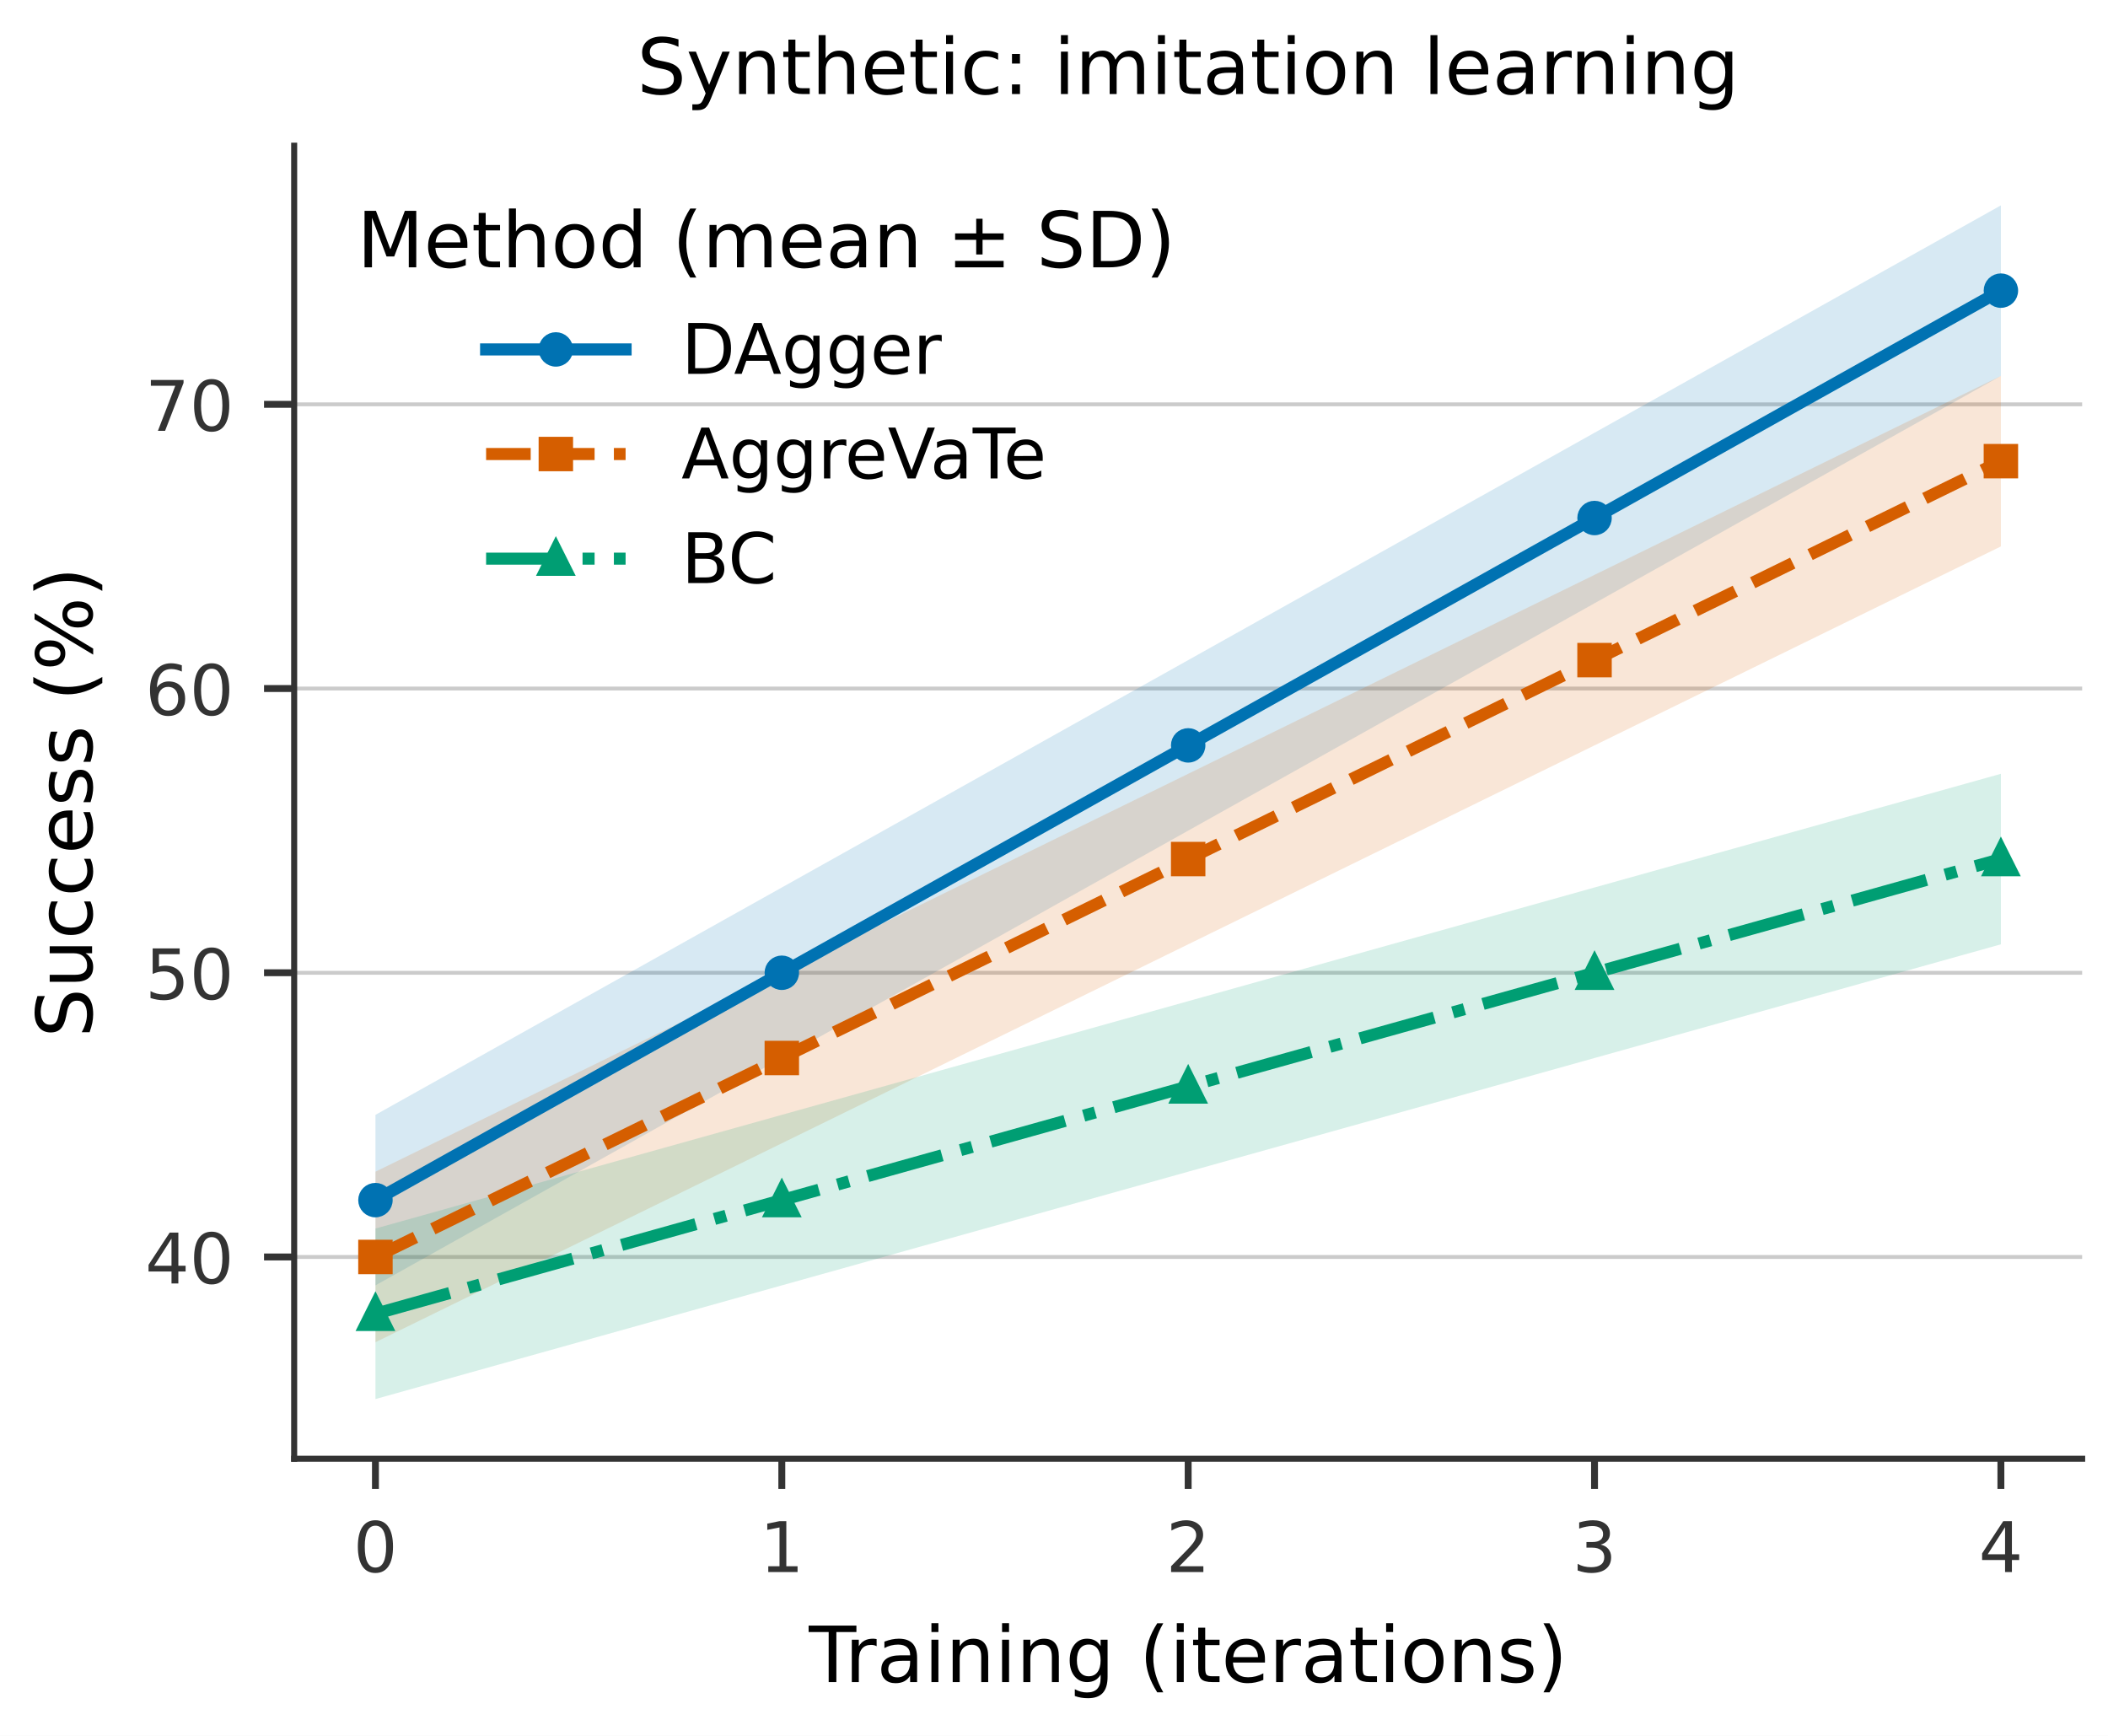
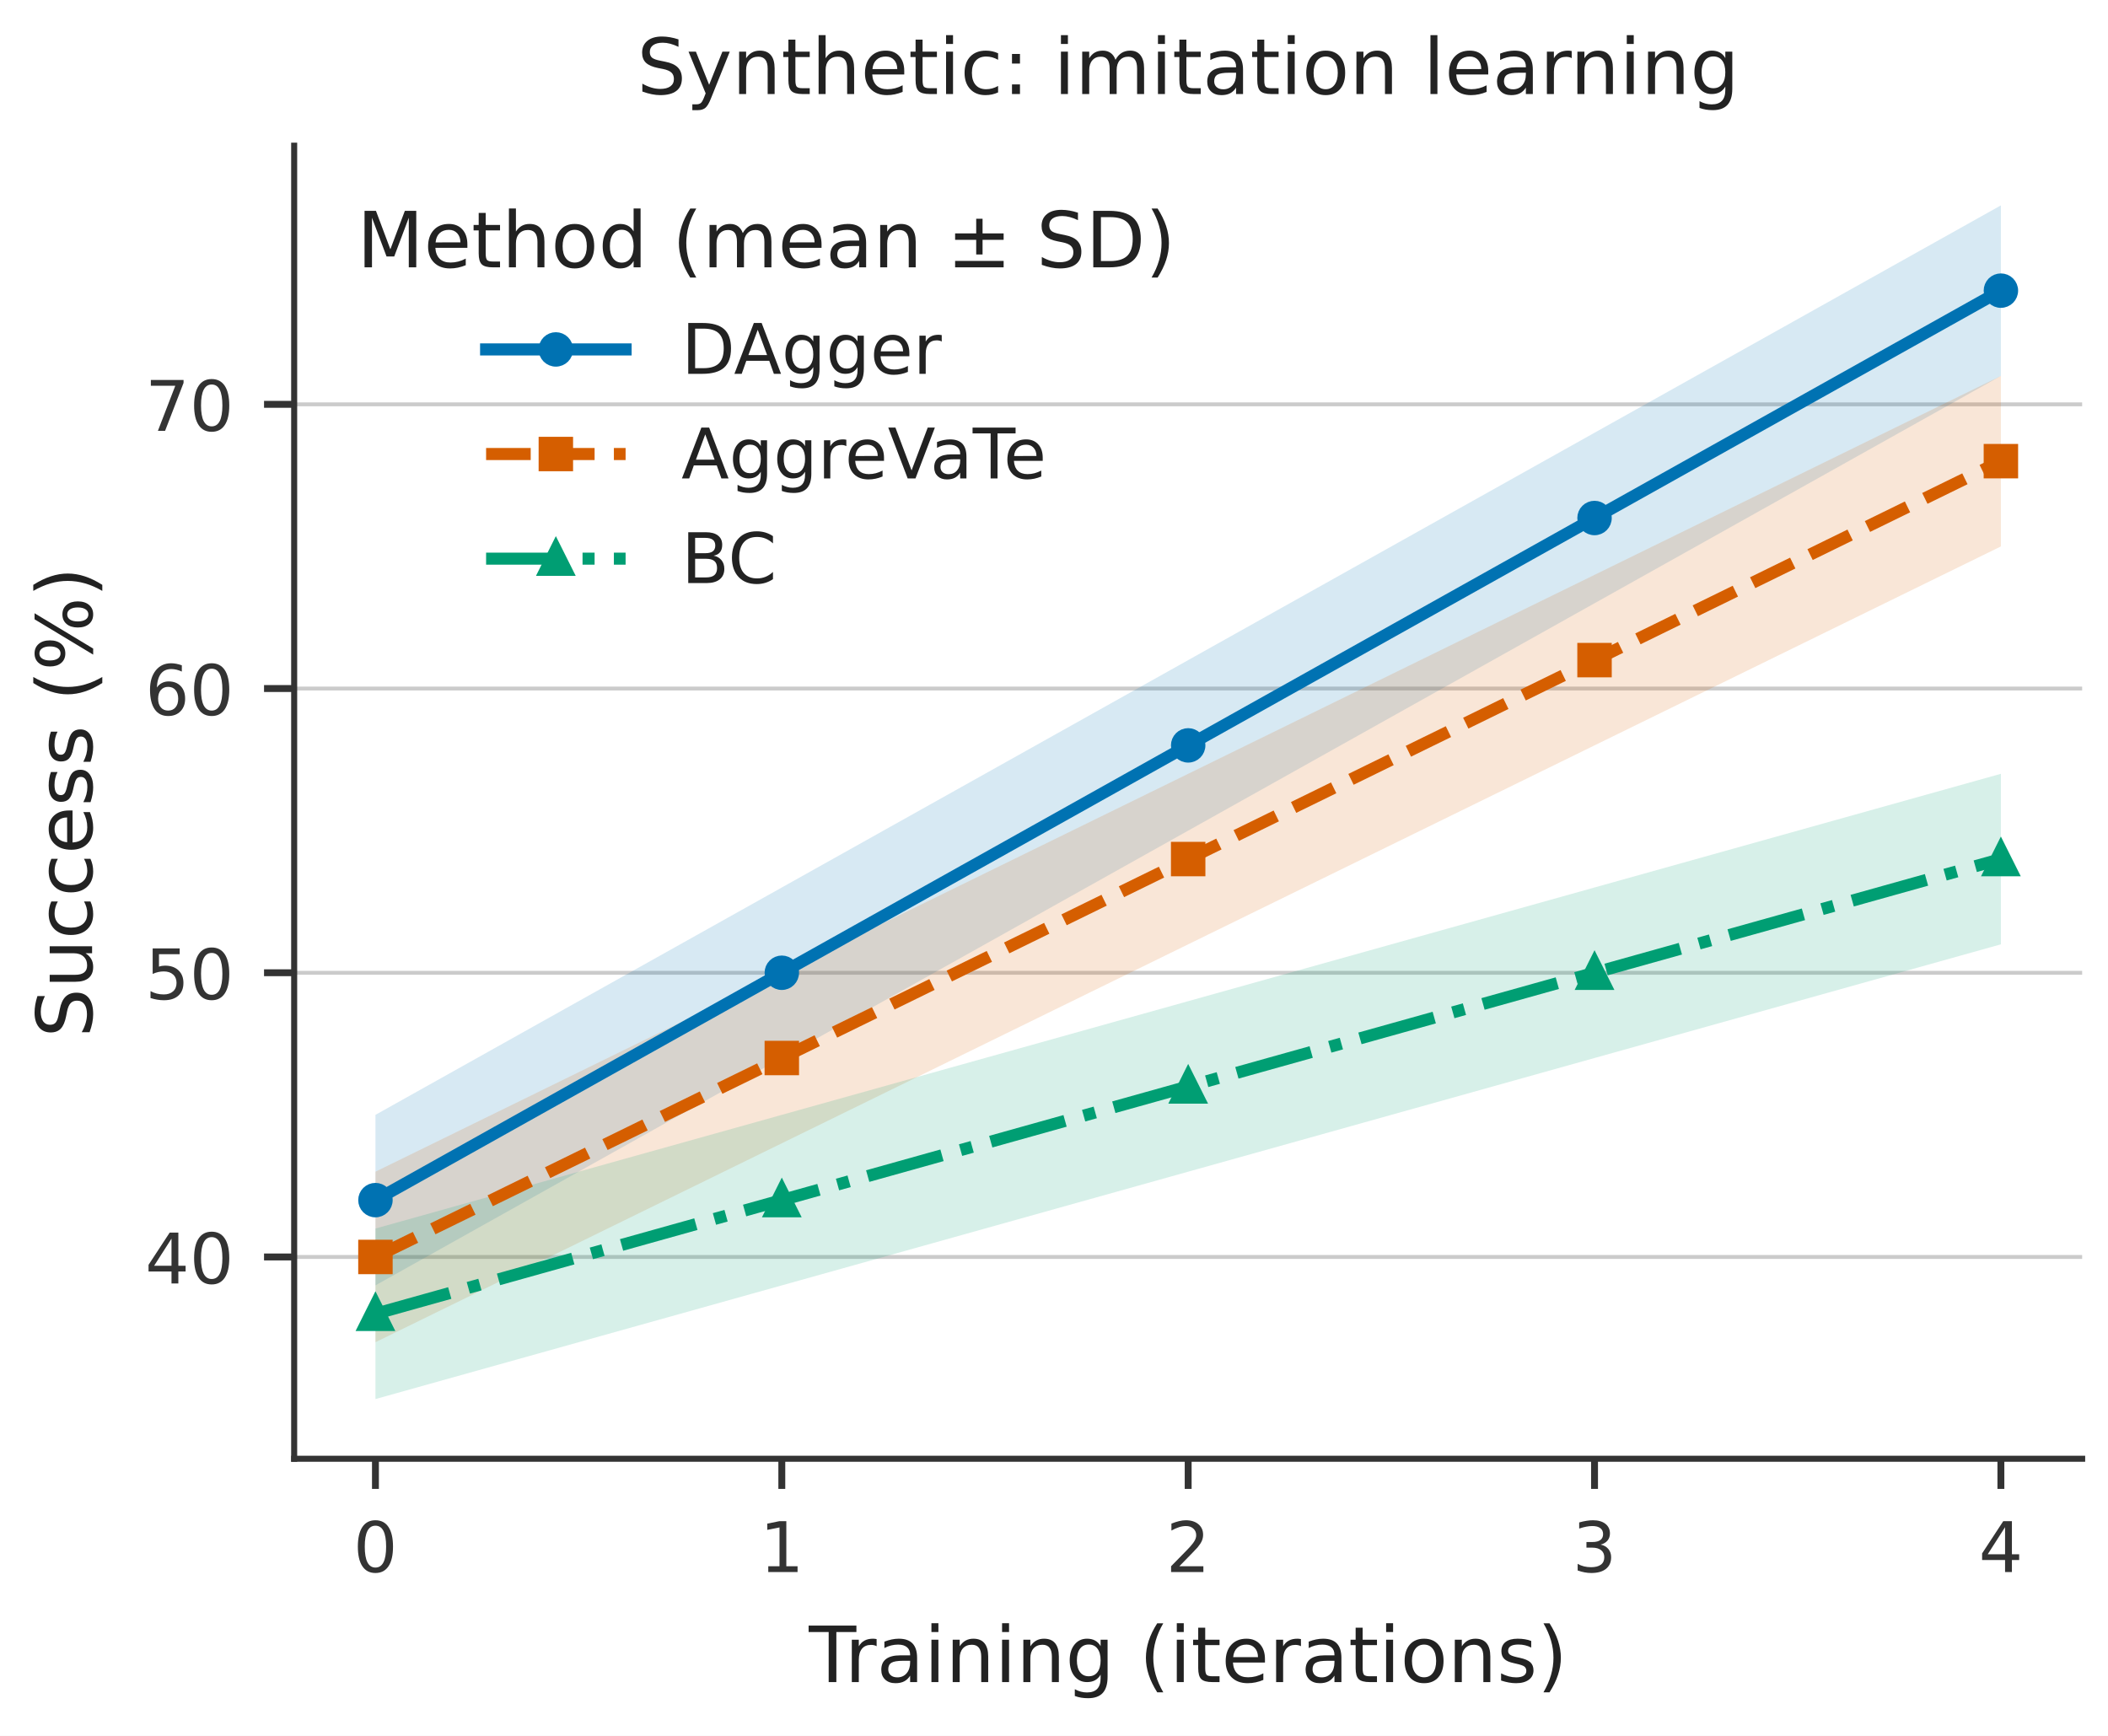
<svg xmlns="http://www.w3.org/2000/svg" xmlns:xlink="http://www.w3.org/1999/xlink" width="244.8pt" height="201.6pt" viewBox="0 0 244.8 201.6" version="1.1">
  <defs>
    <style type="text/css">*{stroke-linejoin: round; stroke-linecap: butt}</style>
  </defs>
  <g id="figure_1">
    <g id="patch_1">
      <path d="M 0 201.6  L 244.8 201.6  L 244.8 0  L 0 0  z " style="fill: #ffffff" />
    </g>
    <g id="axes_1">
      <g id="patch_2">
        <path d="M 34.162 169.418  L 241.8 169.418  L 241.8 16.92  L 34.162 16.92  z " style="fill: #ffffff" />
      </g>
      <g id="matplotlib.axis_1">
        <g id="xtick_1">
          <g id="line2d_1">
            <defs>
              <path id="mba1c90d859" d="M 0 0  L 0 3.5  " style="stroke: #333333; stroke-width: 0.8" />
            </defs>
            <g>
              <use xlink:href="#mba1c90d859" x="43.6" y="169.418" style="fill: #333333; stroke: #333333; stroke-width: 0.8" />
            </g>
          </g>
          <g id="text_1">
            <g style="fill: #333333" transform="translate(41.0236 182.5718) scale(0.081 -0.081)">
              <defs>
                <path id="DejaVuSans-13" d="M 2034 4250  Q 1547 4250 1301 3770  Q 1056 3291 1056 2328  Q 1056 1369 1301 889  Q 1547 409 2034 409  Q 2525 409 2770 889  Q 3016 1369 3016 2328  Q 3016 3291 2770 3770  Q 2525 4250 2034 4250  z M 2034 4750  Q 2819 4750 3233 4129  Q 3647 3509 3647 2328  Q 3647 1150 3233 529  Q 2819 -91 2034 -91  Q 1250 -91 836 529  Q 422 1150 422 2328  Q 422 3509 836 4129  Q 1250 4750 2034 4750  z " transform="scale(0.015625)" />
              </defs>
              <use xlink:href="#DejaVuSans-13" />
            </g>
          </g>
        </g>
        <g id="xtick_2">
          <g id="line2d_2">
            <g>
              <use xlink:href="#mba1c90d859" x="90.791" y="169.418" style="fill: #333333; stroke: #333333; stroke-width: 0.8" />
            </g>
          </g>
          <g id="text_2">
            <g style="fill: #333333" transform="translate(88.21392 182.5718) scale(0.081 -0.081)">
              <defs>
                <path id="DejaVuSans-14" d="M 794 531  L 1825 531  L 1825 4091  L 703 3866  L 703 4441  L 1819 4666  L 2450 4666  L 2450 531  L 3481 531  L 3481 0  L 794 0  L 794 531  z " transform="scale(0.015625)" />
              </defs>
              <use xlink:href="#DejaVuSans-14" />
            </g>
          </g>
        </g>
        <g id="xtick_3">
          <g id="line2d_3">
            <g>
              <use xlink:href="#mba1c90d859" x="137.981" y="169.418" style="fill: #333333; stroke: #333333; stroke-width: 0.8" />
            </g>
          </g>
          <g id="text_3">
            <g style="fill: #333333" transform="translate(135.4042 182.5718) scale(0.081 -0.081)">
              <defs>
                <path id="DejaVuSans-15" d="M 1228 531  L 3431 531  L 3431 0  L 469 0  L 469 531  Q 828 903 1448 1529  Q 2069 2156 2228 2338  Q 2531 2678 2651 2914  Q 2772 3150 2772 3378  Q 2772 3750 2511 3984  Q 2250 4219 1831 4219  Q 1534 4219 1204 4116  Q 875 4013 500 3803  L 500 4441  Q 881 4594 1212 4672  Q 1544 4750 1819 4750  Q 2544 4750 2975 4387  Q 3406 4025 3406 3419  Q 3406 3131 3298 2873  Q 3191 2616 2906 2266  Q 2828 2175 2409 1742  Q 1991 1309 1228 531  z " transform="scale(0.015625)" />
              </defs>
              <use xlink:href="#DejaVuSans-15" />
            </g>
          </g>
        </g>
        <g id="xtick_4">
          <g id="line2d_4">
            <g>
              <use xlink:href="#mba1c90d859" x="185.171" y="169.418" style="fill: #333333; stroke: #333333; stroke-width: 0.8" />
            </g>
          </g>
          <g id="text_4">
            <g style="fill: #333333" transform="translate(182.5946 182.5718) scale(0.081 -0.081)">
              <defs>
                <path id="DejaVuSans-16" d="M 2597 2516  Q 3050 2419 3304 2112  Q 3559 1806 3559 1356  Q 3559 666 3084 287  Q 2609 -91 1734 -91  Q 1441 -91 1130 -33  Q 819 25 488 141  L 488 750  Q 750 597 1062 519  Q 1375 441 1716 441  Q 2309 441 2620 675  Q 2931 909 2931 1356  Q 2931 1769 2642 2001  Q 2353 2234 1838 2234  L 1294 2234  L 1294 2753  L 1863 2753  Q 2328 2753 2575 2939  Q 2822 3125 2822 3475  Q 2822 3834 2567 4026  Q 2313 4219 1838 4219  Q 1578 4219 1281 4162  Q 984 4106 628 3988  L 628 4550  Q 988 4650 1302 4700  Q 1616 4750 1894 4750  Q 2613 4750 3031 4423  Q 3450 4097 3450 3541  Q 3450 3153 3228 2886  Q 3006 2619 2597 2516  z " transform="scale(0.015625)" />
              </defs>
              <use xlink:href="#DejaVuSans-16" />
            </g>
          </g>
        </g>
        <g id="xtick_5">
          <g id="line2d_5">
            <g>
              <use xlink:href="#mba1c90d859" x="232.362" y="169.418" style="fill: #333333; stroke: #333333; stroke-width: 0.8" />
            </g>
          </g>
          <g id="text_5">
            <g style="fill: #333333" transform="translate(229.7849 182.5718) scale(0.081 -0.081)">
              <defs>
                <path id="DejaVuSans-17" d="M 2419 4116  L 825 1625  L 2419 1625  L 2419 4116  z M 2253 4666  L 3047 4666  L 3047 1625  L 3713 1625  L 3713 1100  L 3047 1100  L 3047 0  L 2419 0  L 2419 1100  L 313 1100  L 313 1709  L 2253 4666  z " transform="scale(0.015625)" />
              </defs>
              <use xlink:href="#DejaVuSans-17" />
            </g>
          </g>
        </g>
        <g id="text_6">
-           <g transform="translate(93.92957 195.3562) scale(0.09 -0.09)">
+           <g style="fill: #222222" transform="translate(93.92957 195.3562) scale(0.09 -0.09)">
            <defs>
              <path id="DejaVuSans-37" d="M -19 4666  L 3928 4666  L 3928 4134  L 2272 4134  L 2272 0  L 1638 0  L 1638 4134  L -19 4134  L -19 4666  z " transform="scale(0.015625)" />
              <path id="DejaVuSans-55" d="M 2631 2963  Q 2534 3019 2420 3045  Q 2306 3072 2169 3072  Q 1681 3072 1420 2755  Q 1159 2438 1159 1844  L 1159 0  L 581 0  L 581 3500  L 1159 3500  L 1159 2956  Q 1341 3275 1631 3429  Q 1922 3584 2338 3584  Q 2397 3584 2469 3576  Q 2541 3569 2628 3553  L 2631 2963  z " transform="scale(0.015625)" />
              <path id="DejaVuSans-44" d="M 2194 1759  Q 1497 1759 1228 1600  Q 959 1441 959 1056  Q 959 750 1161 570  Q 1363 391 1709 391  Q 2188 391 2477 730  Q 2766 1069 2766 1631  L 2766 1759  L 2194 1759  z M 3341 1997  L 3341 0  L 2766 0  L 2766 531  Q 2569 213 2275 61  Q 1981 -91 1556 -91  Q 1019 -91 701 211  Q 384 513 384 1019  Q 384 1609 779 1909  Q 1175 2209 1959 2209  L 2766 2209  L 2766 2266  Q 2766 2663 2505 2880  Q 2244 3097 1772 3097  Q 1472 3097 1187 3025  Q 903 2953 641 2809  L 641 3341  Q 956 3463 1253 3523  Q 1550 3584 1831 3584  Q 2591 3584 2966 3190  Q 3341 2797 3341 1997  z " transform="scale(0.015625)" />
              <path id="DejaVuSans-4c" d="M 603 3500  L 1178 3500  L 1178 0  L 603 0  L 603 3500  z M 603 4863  L 1178 4863  L 1178 4134  L 603 4134  L 603 4863  z " transform="scale(0.015625)" />
              <path id="DejaVuSans-51" d="M 3513 2113  L 3513 0  L 2938 0  L 2938 2094  Q 2938 2591 2744 2837  Q 2550 3084 2163 3084  Q 1697 3084 1428 2787  Q 1159 2491 1159 1978  L 1159 0  L 581 0  L 581 3500  L 1159 3500  L 1159 2956  Q 1366 3272 1645 3428  Q 1925 3584 2291 3584  Q 2894 3584 3203 3211  Q 3513 2838 3513 2113  z " transform="scale(0.015625)" />
              <path id="DejaVuSans-4a" d="M 2906 1791  Q 2906 2416 2648 2759  Q 2391 3103 1925 3103  Q 1463 3103 1205 2759  Q 947 2416 947 1791  Q 947 1169 1205 825  Q 1463 481 1925 481  Q 2391 481 2648 825  Q 2906 1169 2906 1791  z M 3481 434  Q 3481 -459 3084 -895  Q 2688 -1331 1869 -1331  Q 1566 -1331 1297 -1286  Q 1028 -1241 775 -1147  L 775 -588  Q 1028 -725 1275 -790  Q 1522 -856 1778 -856  Q 2344 -856 2625 -561  Q 2906 -266 2906 331  L 2906 616  Q 2728 306 2450 153  Q 2172 0 1784 0  Q 1141 0 747 490  Q 353 981 353 1791  Q 353 2603 747 3093  Q 1141 3584 1784 3584  Q 2172 3584 2450 3431  Q 2728 3278 2906 2969  L 2906 3500  L 3481 3500  L 3481 434  z " transform="scale(0.015625)" />
              <path id="DejaVuSans-3" transform="scale(0.015625)" />
              <path id="DejaVuSans-b" d="M 1984 4856  Q 1566 4138 1362 3434  Q 1159 2731 1159 2009  Q 1159 1288 1364 580  Q 1569 -128 1984 -844  L 1484 -844  Q 1016 -109 783 600  Q 550 1309 550 2009  Q 550 2706 781 3412  Q 1013 4119 1484 4856  L 1984 4856  z " transform="scale(0.015625)" />
              <path id="DejaVuSans-57" d="M 1172 4494  L 1172 3500  L 2356 3500  L 2356 3053  L 1172 3053  L 1172 1153  Q 1172 725 1289 603  Q 1406 481 1766 481  L 2356 481  L 2356 0  L 1766 0  Q 1100 0 847 248  Q 594 497 594 1153  L 594 3053  L 172 3053  L 172 3500  L 594 3500  L 594 4494  L 1172 4494  z " transform="scale(0.015625)" />
              <path id="DejaVuSans-48" d="M 3597 1894  L 3597 1613  L 953 1613  Q 991 1019 1311 708  Q 1631 397 2203 397  Q 2534 397 2845 478  Q 3156 559 3463 722  L 3463 178  Q 3153 47 2828 -22  Q 2503 -91 2169 -91  Q 1331 -91 842 396  Q 353 884 353 1716  Q 353 2575 817 3079  Q 1281 3584 2069 3584  Q 2775 3584 3186 3129  Q 3597 2675 3597 1894  z M 3022 2063  Q 3016 2534 2758 2815  Q 2500 3097 2075 3097  Q 1594 3097 1305 2825  Q 1016 2553 972 2059  L 3022 2063  z " transform="scale(0.015625)" />
              <path id="DejaVuSans-52" d="M 1959 3097  Q 1497 3097 1228 2736  Q 959 2375 959 1747  Q 959 1119 1226 758  Q 1494 397 1959 397  Q 2419 397 2687 759  Q 2956 1122 2956 1747  Q 2956 2369 2687 2733  Q 2419 3097 1959 3097  z M 1959 3584  Q 2709 3584 3137 3096  Q 3566 2609 3566 1747  Q 3566 888 3137 398  Q 2709 -91 1959 -91  Q 1206 -91 779 398  Q 353 888 353 1747  Q 353 2609 779 3096  Q 1206 3584 1959 3584  z " transform="scale(0.015625)" />
              <path id="DejaVuSans-56" d="M 2834 3397  L 2834 2853  Q 2591 2978 2328 3040  Q 2066 3103 1784 3103  Q 1356 3103 1142 2972  Q 928 2841 928 2578  Q 928 2378 1081 2264  Q 1234 2150 1697 2047  L 1894 2003  Q 2506 1872 2764 1633  Q 3022 1394 3022 966  Q 3022 478 2636 193  Q 2250 -91 1575 -91  Q 1294 -91 989 -36  Q 684 19 347 128  L 347 722  Q 666 556 975 473  Q 1284 391 1588 391  Q 1994 391 2212 530  Q 2431 669 2431 922  Q 2431 1156 2273 1281  Q 2116 1406 1581 1522  L 1381 1569  Q 847 1681 609 1914  Q 372 2147 372 2553  Q 372 3047 722 3315  Q 1072 3584 1716 3584  Q 2034 3584 2315 3537  Q 2597 3491 2834 3397  z " transform="scale(0.015625)" />
              <path id="DejaVuSans-c" d="M 513 4856  L 1013 4856  Q 1481 4119 1714 3412  Q 1947 2706 1947 2009  Q 1947 1309 1714 600  Q 1481 -109 1013 -844  L 513 -844  Q 928 -128 1133 580  Q 1338 1288 1338 2009  Q 1338 2731 1133 3434  Q 928 4138 513 4856  z " transform="scale(0.015625)" />
            </defs>
            <use xlink:href="#DejaVuSans-37" />
            <use xlink:href="#DejaVuSans-55" transform="translate(46.375 0)" />
            <use xlink:href="#DejaVuSans-44" transform="translate(87.48438 0)" />
            <use xlink:href="#DejaVuSans-4c" transform="translate(148.7656 0)" />
            <use xlink:href="#DejaVuSans-51" transform="translate(176.5469 0)" />
            <use xlink:href="#DejaVuSans-4c" transform="translate(239.9219 0)" />
            <use xlink:href="#DejaVuSans-51" transform="translate(267.7031 0)" />
            <use xlink:href="#DejaVuSans-4a" transform="translate(331.0781 0)" />
            <use xlink:href="#DejaVuSans-3" transform="translate(394.5625 0)" />
            <use xlink:href="#DejaVuSans-b" transform="translate(426.3438 0)" />
            <use xlink:href="#DejaVuSans-4c" transform="translate(465.3594 0)" />
            <use xlink:href="#DejaVuSans-57" transform="translate(493.1406 0)" />
            <use xlink:href="#DejaVuSans-48" transform="translate(532.3438 0)" />
            <use xlink:href="#DejaVuSans-55" transform="translate(593.875 0)" />
            <use xlink:href="#DejaVuSans-44" transform="translate(634.9844 0)" />
            <use xlink:href="#DejaVuSans-57" transform="translate(696.2656 0)" />
            <use xlink:href="#DejaVuSans-4c" transform="translate(735.4688 0)" />
            <use xlink:href="#DejaVuSans-52" transform="translate(763.25 0)" />
            <use xlink:href="#DejaVuSans-51" transform="translate(824.4375 0)" />
            <use xlink:href="#DejaVuSans-56" transform="translate(887.8125 0)" />
            <use xlink:href="#DejaVuSans-c" transform="translate(939.9062 0)" />
          </g>
        </g>
      </g>
      <g id="matplotlib.axis_2">
        <g id="ytick_1">
          <g id="line2d_6">
            <path d="M 34.162 145.982  L 241.8 145.982  " clip-path="url(#pa0816174b4)" style="fill: none; stroke: #999999; stroke-opacity: 0.5; stroke-width: 0.45; stroke-linecap: square" />
          </g>
          <g id="line2d_7">
            <defs>
              <path id="mbfb71ff6ad" d="M 0 0  L -3.5 0  " style="stroke: #333333; stroke-width: 0.8" />
            </defs>
            <g>
              <use xlink:href="#mbfb71ff6ad" x="34.162" y="145.982" style="fill: #333333; stroke: #333333; stroke-width: 0.8" />
            </g>
          </g>
          <g id="text_7">
            <g style="fill: #333333" transform="translate(16.8551 149.059) scale(0.081 -0.081)">
              <use xlink:href="#DejaVuSans-17" />
              <use xlink:href="#DejaVuSans-13" transform="translate(63.625 0)" />
            </g>
          </g>
        </g>
        <g id="ytick_2">
          <g id="line2d_8">
            <path d="M 34.162 112.974  L 241.8 112.974  " clip-path="url(#pa0816174b4)" style="fill: none; stroke: #999999; stroke-opacity: 0.5; stroke-width: 0.45; stroke-linecap: square" />
          </g>
          <g id="line2d_9">
            <g>
              <use xlink:href="#mbfb71ff6ad" x="34.162" y="112.974" style="fill: #333333; stroke: #333333; stroke-width: 0.8" />
            </g>
          </g>
          <g id="text_8">
            <g style="fill: #333333" transform="translate(16.8551 116.0509) scale(0.081 -0.081)">
              <defs>
                <path id="DejaVuSans-18" d="M 691 4666  L 3169 4666  L 3169 4134  L 1269 4134  L 1269 2991  Q 1406 3038 1543 3061  Q 1681 3084 1819 3084  Q 2600 3084 3056 2656  Q 3513 2228 3513 1497  Q 3513 744 3044 326  Q 2575 -91 1722 -91  Q 1428 -91 1123 -41  Q 819 9 494 109  L 494 744  Q 775 591 1075 516  Q 1375 441 1709 441  Q 2250 441 2565 725  Q 2881 1009 2881 1497  Q 2881 1984 2565 2268  Q 2250 2553 1709 2553  Q 1456 2553 1204 2497  Q 953 2441 691 2322  L 691 4666  z " transform="scale(0.015625)" />
              </defs>
              <use xlink:href="#DejaVuSans-18" />
              <use xlink:href="#DejaVuSans-13" transform="translate(63.625 0)" />
            </g>
          </g>
        </g>
        <g id="ytick_3">
          <g id="line2d_10">
            <path d="M 34.162 79.966  L 241.8 79.966  " clip-path="url(#pa0816174b4)" style="fill: none; stroke: #999999; stroke-opacity: 0.5; stroke-width: 0.45; stroke-linecap: square" />
          </g>
          <g id="line2d_11">
            <g>
              <use xlink:href="#mbfb71ff6ad" x="34.162" y="79.966" style="fill: #333333; stroke: #333333; stroke-width: 0.8" />
            </g>
          </g>
          <g id="text_9">
            <g style="fill: #333333" transform="translate(16.8551 83.04276) scale(0.081 -0.081)">
              <defs>
                <path id="DejaVuSans-19" d="M 2113 2584  Q 1688 2584 1439 2293  Q 1191 2003 1191 1497  Q 1191 994 1439 701  Q 1688 409 2113 409  Q 2538 409 2786 701  Q 3034 994 3034 1497  Q 3034 2003 2786 2293  Q 2538 2584 2113 2584  z M 3366 4563  L 3366 3988  Q 3128 4100 2886 4159  Q 2644 4219 2406 4219  Q 1781 4219 1451 3797  Q 1122 3375 1075 2522  Q 1259 2794 1537 2939  Q 1816 3084 2150 3084  Q 2853 3084 3261 2657  Q 3669 2231 3669 1497  Q 3669 778 3244 343  Q 2819 -91 2113 -91  Q 1303 -91 875 529  Q 447 1150 447 2328  Q 447 3434 972 4092  Q 1497 4750 2381 4750  Q 2619 4750 2861 4703  Q 3103 4656 3366 4563  z " transform="scale(0.015625)" />
              </defs>
              <use xlink:href="#DejaVuSans-19" />
              <use xlink:href="#DejaVuSans-13" transform="translate(63.625 0)" />
            </g>
          </g>
        </g>
        <g id="ytick_4">
          <g id="line2d_12">
            <path d="M 34.162 46.958  L 241.8 46.958  " clip-path="url(#pa0816174b4)" style="fill: none; stroke: #999999; stroke-opacity: 0.5; stroke-width: 0.45; stroke-linecap: square" />
          </g>
          <g id="line2d_13">
            <g>
              <use xlink:href="#mbfb71ff6ad" x="34.162" y="46.958" style="fill: #333333; stroke: #333333; stroke-width: 0.8" />
            </g>
          </g>
          <g id="text_10">
            <g style="fill: #333333" transform="translate(16.8551 50.03466) scale(0.081 -0.081)">
              <defs>
                <path id="DejaVuSans-1a" d="M 525 4666  L 3525 4666  L 3525 4397  L 1831 0  L 1172 0  L 2766 4134  L 525 4134  L 525 4666  z " transform="scale(0.015625)" />
              </defs>
              <use xlink:href="#DejaVuSans-1a" />
              <use xlink:href="#DejaVuSans-13" transform="translate(63.625 0)" />
            </g>
          </g>
        </g>
        <g id="text_11">
-           <g transform="translate(10.69299 120.5008) rotate(-90) scale(0.09 -0.09)">
+           <g style="fill: #222222" transform="translate(10.69299 120.5008) rotate(-90) scale(0.09 -0.09)">
            <defs>
              <path id="DejaVuSans-36" d="M 3425 4513  L 3425 3897  Q 3066 4069 2747 4153  Q 2428 4238 2131 4238  Q 1616 4238 1336 4038  Q 1056 3838 1056 3469  Q 1056 3159 1242 3001  Q 1428 2844 1947 2747  L 2328 2669  Q 3034 2534 3370 2195  Q 3706 1856 3706 1288  Q 3706 609 3251 259  Q 2797 -91 1919 -91  Q 1588 -91 1214 -16  Q 841 59 441 206  L 441 856  Q 825 641 1194 531  Q 1563 422 1919 422  Q 2459 422 2753 634  Q 3047 847 3047 1241  Q 3047 1584 2836 1778  Q 2625 1972 2144 2069  L 1759 2144  Q 1053 2284 737 2584  Q 422 2884 422 3419  Q 422 4038 858 4394  Q 1294 4750 2059 4750  Q 2388 4750 2728 4690  Q 3069 4631 3425 4513  z " transform="scale(0.015625)" />
              <path id="DejaVuSans-58" d="M 544 1381  L 544 3500  L 1119 3500  L 1119 1403  Q 1119 906 1312 657  Q 1506 409 1894 409  Q 2359 409 2629 706  Q 2900 1003 2900 1516  L 2900 3500  L 3475 3500  L 3475 0  L 2900 0  L 2900 538  Q 2691 219 2414 64  Q 2138 -91 1772 -91  Q 1169 -91 856 284  Q 544 659 544 1381  z M 1991 3584  L 1991 3584  z " transform="scale(0.015625)" />
              <path id="DejaVuSans-46" d="M 3122 3366  L 3122 2828  Q 2878 2963 2633 3030  Q 2388 3097 2138 3097  Q 1578 3097 1268 2742  Q 959 2388 959 1747  Q 959 1106 1268 751  Q 1578 397 2138 397  Q 2388 397 2633 464  Q 2878 531 3122 666  L 3122 134  Q 2881 22 2623 -34  Q 2366 -91 2075 -91  Q 1284 -91 818 406  Q 353 903 353 1747  Q 353 2603 823 3093  Q 1294 3584 2113 3584  Q 2378 3584 2631 3529  Q 2884 3475 3122 3366  z " transform="scale(0.015625)" />
              <path id="DejaVuSans-8" d="M 4653 2053  Q 4381 2053 4226 1822  Q 4072 1591 4072 1178  Q 4072 772 4226 539  Q 4381 306 4653 306  Q 4919 306 5073 539  Q 5228 772 5228 1178  Q 5228 1588 5073 1820  Q 4919 2053 4653 2053  z M 4653 2450  Q 5147 2450 5437 2106  Q 5728 1763 5728 1178  Q 5728 594 5436 251  Q 5144 -91 4653 -91  Q 4153 -91 3862 251  Q 3572 594 3572 1178  Q 3572 1766 3864 2108  Q 4156 2450 4653 2450  z M 1428 4353  Q 1159 4353 1004 4120  Q 850 3888 850 3481  Q 850 3069 1003 2837  Q 1156 2606 1428 2606  Q 1700 2606 1854 2837  Q 2009 3069 2009 3481  Q 2009 3884 1853 4118  Q 1697 4353 1428 4353  z M 4250 4750  L 4750 4750  L 1831 -91  L 1331 -91  L 4250 4750  z M 1428 4750  Q 1922 4750 2215 4408  Q 2509 4066 2509 3481  Q 2509 2891 2217 2550  Q 1925 2209 1428 2209  Q 931 2209 642 2551  Q 353 2894 353 3481  Q 353 4063 643 4406  Q 934 4750 1428 4750  z " transform="scale(0.015625)" />
            </defs>
            <use xlink:href="#DejaVuSans-36" />
            <use xlink:href="#DejaVuSans-58" transform="translate(63.48438 0)" />
            <use xlink:href="#DejaVuSans-46" transform="translate(126.8594 0)" />
            <use xlink:href="#DejaVuSans-46" transform="translate(181.8438 0)" />
            <use xlink:href="#DejaVuSans-48" transform="translate(236.8281 0)" />
            <use xlink:href="#DejaVuSans-56" transform="translate(298.3594 0)" />
            <use xlink:href="#DejaVuSans-56" transform="translate(350.4531 0)" />
            <use xlink:href="#DejaVuSans-3" transform="translate(402.5469 0)" />
            <use xlink:href="#DejaVuSans-b" transform="translate(434.3281 0)" />
            <use xlink:href="#DejaVuSans-8" transform="translate(473.3438 0)" />
            <use xlink:href="#DejaVuSans-c" transform="translate(568.3594 0)" />
          </g>
        </g>
      </g>
      <g id="FillBetweenPolyCollection_1">
        <defs>
          <path id="m0403b3d115" d="M 43.6 -72.122  L 43.6 -52.317  L 90.791 -78.724  L 137.981 -105.13  L 185.171 -131.537  L 232.362 -157.943  L 232.362 -177.748  L 232.362 -177.748  L 185.171 -151.342  L 137.981 -124.935  L 90.791 -98.529  L 43.6 -72.122  z " />
        </defs>
        <g clip-path="url(#pa0816174b4)">
          <use xlink:href="#m0403b3d115" x="0" y="201.6" style="fill: #0072b2; fill-opacity: 0.16" />
        </g>
      </g>
      <g id="FillBetweenPolyCollection_2">
        <defs>
          <path id="m2c62bedda1" d="M 43.6 -65.521  L 43.6 -45.716  L 90.791 -68.821  L 137.981 -91.927  L 185.171 -115.033  L 232.362 -138.138  L 232.362 -157.943  L 232.362 -157.943  L 185.171 -134.838  L 137.981 -111.732  L 90.791 -88.626  L 43.6 -65.521  z " />
        </defs>
        <g clip-path="url(#pa0816174b4)">
          <use xlink:href="#m2c62bedda1" x="0" y="201.6" style="fill: #d55e00; fill-opacity: 0.16" />
        </g>
      </g>
      <g id="FillBetweenPolyCollection_3">
        <defs>
          <path id="ma520a6fc36" d="M 43.6 -58.919  L 43.6 -39.114  L 90.791 -52.317  L 137.981 -65.521  L 185.171 -78.724  L 232.362 -91.927  L 232.362 -111.732  L 232.362 -111.732  L 185.171 -98.529  L 137.981 -85.325  L 90.791 -72.122  L 43.6 -58.919  z " />
        </defs>
        <g clip-path="url(#pa0816174b4)">
          <use xlink:href="#ma520a6fc36" x="0" y="201.6" style="fill: #009e73; fill-opacity: 0.16" />
        </g>
      </g>
      <g id="patch_3">
        <path d="M 34.162 169.418  L 34.162 16.92  " style="fill: none; stroke: #333333; stroke-width: 0.7; stroke-linejoin: miter; stroke-linecap: square" />
      </g>
      <g id="patch_4">
        <path d="M 34.162 169.418  L 241.8 169.418  " style="fill: none; stroke: #333333; stroke-width: 0.7; stroke-linejoin: miter; stroke-linecap: square" />
      </g>
      <g id="line2d_14">
        <path d="M 43.6 139.38  L 90.791 112.974  L 137.981 86.567  L 185.171 60.161  L 232.362 33.754  " clip-path="url(#pa0816174b4)" style="fill: none; stroke: #0072b2; stroke-width: 1.4; stroke-linecap: square" />
        <defs>
          <path id="mac69413873" d="M 0 1.5  C 0.398 1.5 0.779 1.342 1.061 1.061  C 1.342 0.779 1.5 0.398 1.5 0  C 1.5 -0.398 1.342 -0.779 1.061 -1.061  C 0.779 -1.342 0.398 -1.5 0 -1.5  C -0.398 -1.5 -0.779 -1.342 -1.061 -1.061  C -1.342 -0.779 -1.5 -0.398 -1.5 0  C -1.5 0.398 -1.342 0.779 -1.061 1.061  C -0.779 1.342 -0.398 1.5 0 1.5  z " style="stroke: #0072b2" />
        </defs>
        <g clip-path="url(#pa0816174b4)">
          <use xlink:href="#mac69413873" x="43.6" y="139.38" style="fill: #0072b2; stroke: #0072b2" />
          <use xlink:href="#mac69413873" x="90.791" y="112.974" style="fill: #0072b2; stroke: #0072b2" />
          <use xlink:href="#mac69413873" x="137.981" y="86.567" style="fill: #0072b2; stroke: #0072b2" />
          <use xlink:href="#mac69413873" x="185.171" y="60.161" style="fill: #0072b2; stroke: #0072b2" />
          <use xlink:href="#mac69413873" x="232.362" y="33.754" style="fill: #0072b2; stroke: #0072b2" />
        </g>
      </g>
      <g id="line2d_15">
        <path d="M 43.6 145.982  L 90.791 122.876  L 137.981 99.771  L 185.171 76.665  L 232.362 53.559  " clip-path="url(#pa0816174b4)" style="fill: none; stroke-dasharray: 5.18,2.24; stroke-dashoffset: 0; stroke: #d55e00; stroke-width: 1.4" />
        <defs>
          <path id="me0db799977" d="M -1.5 1.5  L 1.5 1.5  L 1.5 -1.5  L -1.5 -1.5  z " style="stroke: #d55e00; stroke-linejoin: miter" />
        </defs>
        <g clip-path="url(#pa0816174b4)">
          <use xlink:href="#me0db799977" x="43.6" y="145.982" style="fill: #d55e00; stroke: #d55e00; stroke-linejoin: miter" />
          <use xlink:href="#me0db799977" x="90.791" y="122.876" style="fill: #d55e00; stroke: #d55e00; stroke-linejoin: miter" />
          <use xlink:href="#me0db799977" x="137.981" y="99.771" style="fill: #d55e00; stroke: #d55e00; stroke-linejoin: miter" />
          <use xlink:href="#me0db799977" x="185.171" y="76.665" style="fill: #d55e00; stroke: #d55e00; stroke-linejoin: miter" />
          <use xlink:href="#me0db799977" x="232.362" y="53.559" style="fill: #d55e00; stroke: #d55e00; stroke-linejoin: miter" />
        </g>
      </g>
      <g id="line2d_16">
        <path d="M 43.6 152.584  L 90.791 139.38  L 137.981 126.177  L 185.171 112.974  L 232.362 99.771  " clip-path="url(#pa0816174b4)" style="fill: none; stroke-dasharray: 8.96,2.24,1.4,2.24; stroke-dashoffset: 0; stroke: #009e73; stroke-width: 1.4" />
        <defs>
          <path id="mcdcc507ebb" d="M 0 -1.5  L -1.5 1.5  L 1.5 1.5  z " style="stroke: #009e73; stroke-linejoin: miter" />
        </defs>
        <g clip-path="url(#pa0816174b4)">
          <use xlink:href="#mcdcc507ebb" x="43.6" y="152.584" style="fill: #009e73; stroke: #009e73; stroke-linejoin: miter" />
          <use xlink:href="#mcdcc507ebb" x="90.791" y="139.38" style="fill: #009e73; stroke: #009e73; stroke-linejoin: miter" />
          <use xlink:href="#mcdcc507ebb" x="137.981" y="126.177" style="fill: #009e73; stroke: #009e73; stroke-linejoin: miter" />
          <use xlink:href="#mcdcc507ebb" x="185.171" y="112.974" style="fill: #009e73; stroke: #009e73; stroke-linejoin: miter" />
          <use xlink:href="#mcdcc507ebb" x="232.362" y="99.771" style="fill: #009e73; stroke: #009e73; stroke-linejoin: miter" />
        </g>
      </g>
      <g id="text_12">
-         <g transform="translate(73.97559 10.92024) scale(0.09 -0.09)">
+         <g style="fill: #222222" transform="translate(73.97559 10.92024) scale(0.09 -0.09)">
          <defs>
            <path id="DejaVuSans-5c" d="M 2059 -325  Q 1816 -950 1584 -1140  Q 1353 -1331 966 -1331  L 506 -1331  L 506 -850  L 844 -850  Q 1081 -850 1212 -737  Q 1344 -625 1503 -206  L 1606 56  L 191 3500  L 800 3500  L 1894 763  L 2988 3500  L 3597 3500  L 2059 -325  z " transform="scale(0.015625)" />
            <path id="DejaVuSans-4b" d="M 3513 2113  L 3513 0  L 2938 0  L 2938 2094  Q 2938 2591 2744 2837  Q 2550 3084 2163 3084  Q 1697 3084 1428 2787  Q 1159 2491 1159 1978  L 1159 0  L 581 0  L 581 4863  L 1159 4863  L 1159 2956  Q 1366 3272 1645 3428  Q 1925 3584 2291 3584  Q 2894 3584 3203 3211  Q 3513 2838 3513 2113  z " transform="scale(0.015625)" />
            <path id="DejaVuSans-1d" d="M 750 794  L 1409 794  L 1409 0  L 750 0  L 750 794  z M 750 3309  L 1409 3309  L 1409 2516  L 750 2516  L 750 3309  z " transform="scale(0.015625)" />
            <path id="DejaVuSans-50" d="M 3328 2828  Q 3544 3216 3844 3400  Q 4144 3584 4550 3584  Q 5097 3584 5394 3201  Q 5691 2819 5691 2113  L 5691 0  L 5113 0  L 5113 2094  Q 5113 2597 4934 2840  Q 4756 3084 4391 3084  Q 3944 3084 3684 2787  Q 3425 2491 3425 1978  L 3425 0  L 2847 0  L 2847 2094  Q 2847 2600 2669 2842  Q 2491 3084 2119 3084  Q 1678 3084 1418 2786  Q 1159 2488 1159 1978  L 1159 0  L 581 0  L 581 3500  L 1159 3500  L 1159 2956  Q 1356 3278 1631 3431  Q 1906 3584 2284 3584  Q 2666 3584 2933 3390  Q 3200 3197 3328 2828  z " transform="scale(0.015625)" />
            <path id="DejaVuSans-4f" d="M 603 4863  L 1178 4863  L 1178 0  L 603 0  L 603 4863  z " transform="scale(0.015625)" />
          </defs>
          <use xlink:href="#DejaVuSans-36" />
          <use xlink:href="#DejaVuSans-5c" transform="translate(63.48438 0)" />
          <use xlink:href="#DejaVuSans-51" transform="translate(122.6719 0)" />
          <use xlink:href="#DejaVuSans-57" transform="translate(186.0469 0)" />
          <use xlink:href="#DejaVuSans-4b" transform="translate(225.25 0)" />
          <use xlink:href="#DejaVuSans-48" transform="translate(288.625 0)" />
          <use xlink:href="#DejaVuSans-57" transform="translate(350.1562 0)" />
          <use xlink:href="#DejaVuSans-4c" transform="translate(389.3594 0)" />
          <use xlink:href="#DejaVuSans-46" transform="translate(417.1406 0)" />
          <use xlink:href="#DejaVuSans-1d" transform="translate(472.125 0)" />
          <use xlink:href="#DejaVuSans-3" transform="translate(505.8125 0)" />
          <use xlink:href="#DejaVuSans-4c" transform="translate(537.5938 0)" />
          <use xlink:href="#DejaVuSans-50" transform="translate(565.375 0)" />
          <use xlink:href="#DejaVuSans-4c" transform="translate(662.7812 0)" />
          <use xlink:href="#DejaVuSans-57" transform="translate(690.5625 0)" />
          <use xlink:href="#DejaVuSans-44" transform="translate(729.7656 0)" />
          <use xlink:href="#DejaVuSans-57" transform="translate(791.0469 0)" />
          <use xlink:href="#DejaVuSans-4c" transform="translate(830.25 0)" />
          <use xlink:href="#DejaVuSans-52" transform="translate(858.0312 0)" />
          <use xlink:href="#DejaVuSans-51" transform="translate(919.2188 0)" />
          <use xlink:href="#DejaVuSans-3" transform="translate(982.5938 0)" />
          <use xlink:href="#DejaVuSans-4f" transform="translate(1014.375 0)" />
          <use xlink:href="#DejaVuSans-48" transform="translate(1042.156 0)" />
          <use xlink:href="#DejaVuSans-44" transform="translate(1103.688 0)" />
          <use xlink:href="#DejaVuSans-55" transform="translate(1164.969 0)" />
          <use xlink:href="#DejaVuSans-51" transform="translate(1204.328 0)" />
          <use xlink:href="#DejaVuSans-4c" transform="translate(1267.703 0)" />
          <use xlink:href="#DejaVuSans-51" transform="translate(1295.484 0)" />
          <use xlink:href="#DejaVuSans-4a" transform="translate(1358.859 0)" />
        </g>
      </g>
      <g id="legend_1">
        <g id="text_13">
-           <g transform="translate(41.45235 31.04883) scale(0.09 -0.09)">
+           <g style="fill: #222222" transform="translate(41.45235 31.04883) scale(0.09 -0.09)">
            <defs>
              <path id="DejaVuSans-30" d="M 628 4666  L 1569 4666  L 2759 1491  L 3956 4666  L 4897 4666  L 4897 0  L 4281 0  L 4281 4097  L 3078 897  L 2444 897  L 1241 4097  L 1241 0  L 628 0  L 628 4666  z " transform="scale(0.015625)" />
              <path id="DejaVuSans-47" d="M 2906 2969  L 2906 4863  L 3481 4863  L 3481 0  L 2906 0  L 2906 525  Q 2725 213 2448 61  Q 2172 -91 1784 -91  Q 1150 -91 751 415  Q 353 922 353 1747  Q 353 2572 751 3078  Q 1150 3584 1784 3584  Q 2172 3584 2448 3432  Q 2725 3281 2906 2969  z M 947 1747  Q 947 1113 1208 752  Q 1469 391 1925 391  Q 2381 391 2643 752  Q 2906 1113 2906 1747  Q 2906 2381 2643 2742  Q 2381 3103 1925 3103  Q 1469 3103 1208 2742  Q 947 2381 947 1747  z " transform="scale(0.015625)" />
              <path id="DejaVuSans-73" d="M 2944 4013  L 2944 2803  L 4684 2803  L 4684 2272  L 2944 2272  L 2944 1063  L 2419 1063  L 2419 2272  L 678 2272  L 678 2803  L 2419 2803  L 2419 4013  L 2944 4013  z M 678 531  L 4684 531  L 4684 0  L 678 0  L 678 531  z " transform="scale(0.015625)" />
              <path id="DejaVuSans-27" d="M 1259 4147  L 1259 519  L 2022 519  Q 2988 519 3436 956  Q 3884 1394 3884 2338  Q 3884 3275 3436 3711  Q 2988 4147 2022 4147  L 1259 4147  z M 628 4666  L 1925 4666  Q 3281 4666 3915 4102  Q 4550 3538 4550 2338  Q 4550 1131 3912 565  Q 3275 0 1925 0  L 628 0  L 628 4666  z " transform="scale(0.015625)" />
            </defs>
            <use xlink:href="#DejaVuSans-30" />
            <use xlink:href="#DejaVuSans-48" transform="translate(86.28125 0)" />
            <use xlink:href="#DejaVuSans-57" transform="translate(147.8125 0)" />
            <use xlink:href="#DejaVuSans-4b" transform="translate(187.0156 0)" />
            <use xlink:href="#DejaVuSans-52" transform="translate(250.3906 0)" />
            <use xlink:href="#DejaVuSans-47" transform="translate(311.5781 0)" />
            <use xlink:href="#DejaVuSans-3" transform="translate(375.0625 0)" />
            <use xlink:href="#DejaVuSans-b" transform="translate(406.8438 0)" />
            <use xlink:href="#DejaVuSans-50" transform="translate(445.8594 0)" />
            <use xlink:href="#DejaVuSans-48" transform="translate(543.2656 0)" />
            <use xlink:href="#DejaVuSans-44" transform="translate(604.7969 0)" />
            <use xlink:href="#DejaVuSans-51" transform="translate(666.0781 0)" />
            <use xlink:href="#DejaVuSans-3" transform="translate(729.4531 0)" />
            <use xlink:href="#DejaVuSans-73" transform="translate(761.2344 0)" />
            <use xlink:href="#DejaVuSans-3" transform="translate(845.0312 0)" />
            <use xlink:href="#DejaVuSans-36" transform="translate(876.8125 0)" />
            <use xlink:href="#DejaVuSans-27" transform="translate(940.2969 0)" />
            <use xlink:href="#DejaVuSans-c" transform="translate(1017.297 0)" />
          </g>
        </g>
        <g id="line2d_17">
          <path d="M 56.45 40.581  L 64.55 40.581  L 72.65 40.581  " style="fill: none; stroke: #0072b2; stroke-width: 1.4; stroke-linecap: square" />
          <g>
            <use xlink:href="#mac69413873" x="64.55" y="40.581" style="fill: #0072b2; stroke: #0072b2" />
          </g>
        </g>
        <g id="text_14">
-           <g transform="translate(79.13036 43.41568) scale(0.081 -0.081)">
+           <g style="fill: #222222" transform="translate(79.13036 43.41568) scale(0.081 -0.081)">
            <defs>
              <path id="DejaVuSans-24" d="M 2188 4044  L 1331 1722  L 3047 1722  L 2188 4044  z M 1831 4666  L 2547 4666  L 4325 0  L 3669 0  L 3244 1197  L 1141 1197  L 716 0  L 50 0  L 1831 4666  z " transform="scale(0.015625)" />
            </defs>
            <use xlink:href="#DejaVuSans-27" />
            <use xlink:href="#DejaVuSans-24" transform="translate(75.25 0)" />
            <use xlink:href="#DejaVuSans-4a" transform="translate(143.6562 0)" />
            <use xlink:href="#DejaVuSans-4a" transform="translate(207.1406 0)" />
            <use xlink:href="#DejaVuSans-48" transform="translate(270.625 0)" />
            <use xlink:href="#DejaVuSans-55" transform="translate(332.1562 0)" />
          </g>
        </g>
        <g id="line2d_18">
          <path d="M 56.45 52.731  L 64.55 52.731  L 72.65 52.731  " style="fill: none; stroke-dasharray: 5.18,2.24; stroke-dashoffset: 0; stroke: #d55e00; stroke-width: 1.4" />
          <g>
            <use xlink:href="#me0db799977" x="64.55" y="52.731" style="fill: #d55e00; stroke: #d55e00; stroke-linejoin: miter" />
          </g>
        </g>
        <g id="text_15">
-           <g transform="translate(79.13036 55.56631) scale(0.081 -0.081)">
+           <g style="fill: #222222" transform="translate(79.13036 55.56631) scale(0.081 -0.081)">
            <defs>
              <path id="DejaVuSans-39" d="M 1831 0  L 50 4666  L 709 4666  L 2188 738  L 3669 4666  L 4325 4666  L 2547 0  L 1831 0  z " transform="scale(0.015625)" />
            </defs>
            <use xlink:href="#DejaVuSans-24" />
            <use xlink:href="#DejaVuSans-4a" transform="translate(68.40625 0)" />
            <use xlink:href="#DejaVuSans-4a" transform="translate(131.8906 0)" />
            <use xlink:href="#DejaVuSans-55" transform="translate(195.375 0)" />
            <use xlink:href="#DejaVuSans-48" transform="translate(234.2812 0)" />
            <use xlink:href="#DejaVuSans-39" transform="translate(295.8125 0)" />
            <use xlink:href="#DejaVuSans-44" transform="translate(356.4531 0)" />
            <use xlink:href="#DejaVuSans-37" transform="translate(417.7344 0)" />
            <use xlink:href="#DejaVuSans-48" transform="translate(461.8281 0)" />
          </g>
        </g>
        <g id="line2d_19">
          <path d="M 56.45 64.882  L 64.55 64.882  L 72.65 64.882  " style="fill: none; stroke-dasharray: 8.96,2.24,1.4,2.24; stroke-dashoffset: 0; stroke: #009e73; stroke-width: 1.4" />
          <g>
            <use xlink:href="#mcdcc507ebb" x="64.55" y="64.882" style="fill: #009e73; stroke: #009e73; stroke-linejoin: miter" />
          </g>
        </g>
        <g id="text_16">
-           <g transform="translate(79.13036 67.71694) scale(0.081 -0.081)">
+           <g style="fill: #222222" transform="translate(79.13036 67.71694) scale(0.081 -0.081)">
            <defs>
              <path id="DejaVuSans-25" d="M 1259 2228  L 1259 519  L 2272 519  Q 2781 519 3026 730  Q 3272 941 3272 1375  Q 3272 1813 3026 2020  Q 2781 2228 2272 2228  L 1259 2228  z M 1259 4147  L 1259 2741  L 2194 2741  Q 2656 2741 2882 2914  Q 3109 3088 3109 3444  Q 3109 3797 2882 3972  Q 2656 4147 2194 4147  L 1259 4147  z M 628 4666  L 2241 4666  Q 2963 4666 3353 4366  Q 3744 4066 3744 3513  Q 3744 3084 3544 2831  Q 3344 2578 2956 2516  Q 3422 2416 3680 2098  Q 3938 1781 3938 1306  Q 3938 681 3513 340  Q 3088 0 2303 0  L 628 0  L 628 4666  z " transform="scale(0.015625)" />
              <path id="DejaVuSans-26" d="M 4122 4306  L 4122 3641  Q 3803 3938 3442 4084  Q 3081 4231 2675 4231  Q 1875 4231 1450 3742  Q 1025 3253 1025 2328  Q 1025 1406 1450 917  Q 1875 428 2675 428  Q 3081 428 3442 575  Q 3803 722 4122 1019  L 4122 359  Q 3791 134 3420 21  Q 3050 -91 2638 -91  Q 1578 -91 968 557  Q 359 1206 359 2328  Q 359 3453 968 4101  Q 1578 4750 2638 4750  Q 3056 4750 3426 4639  Q 3797 4528 4122 4306  z " transform="scale(0.015625)" />
            </defs>
            <use xlink:href="#DejaVuSans-25" />
            <use xlink:href="#DejaVuSans-26" transform="translate(66.85938 0)" />
          </g>
        </g>
      </g>
    </g>
  </g>
  <defs>
    <clipPath id="pa0816174b4">
      <rect x="34.162" y="16.92" width="207.637" height="152.497" />
    </clipPath>
  </defs>
</svg>
